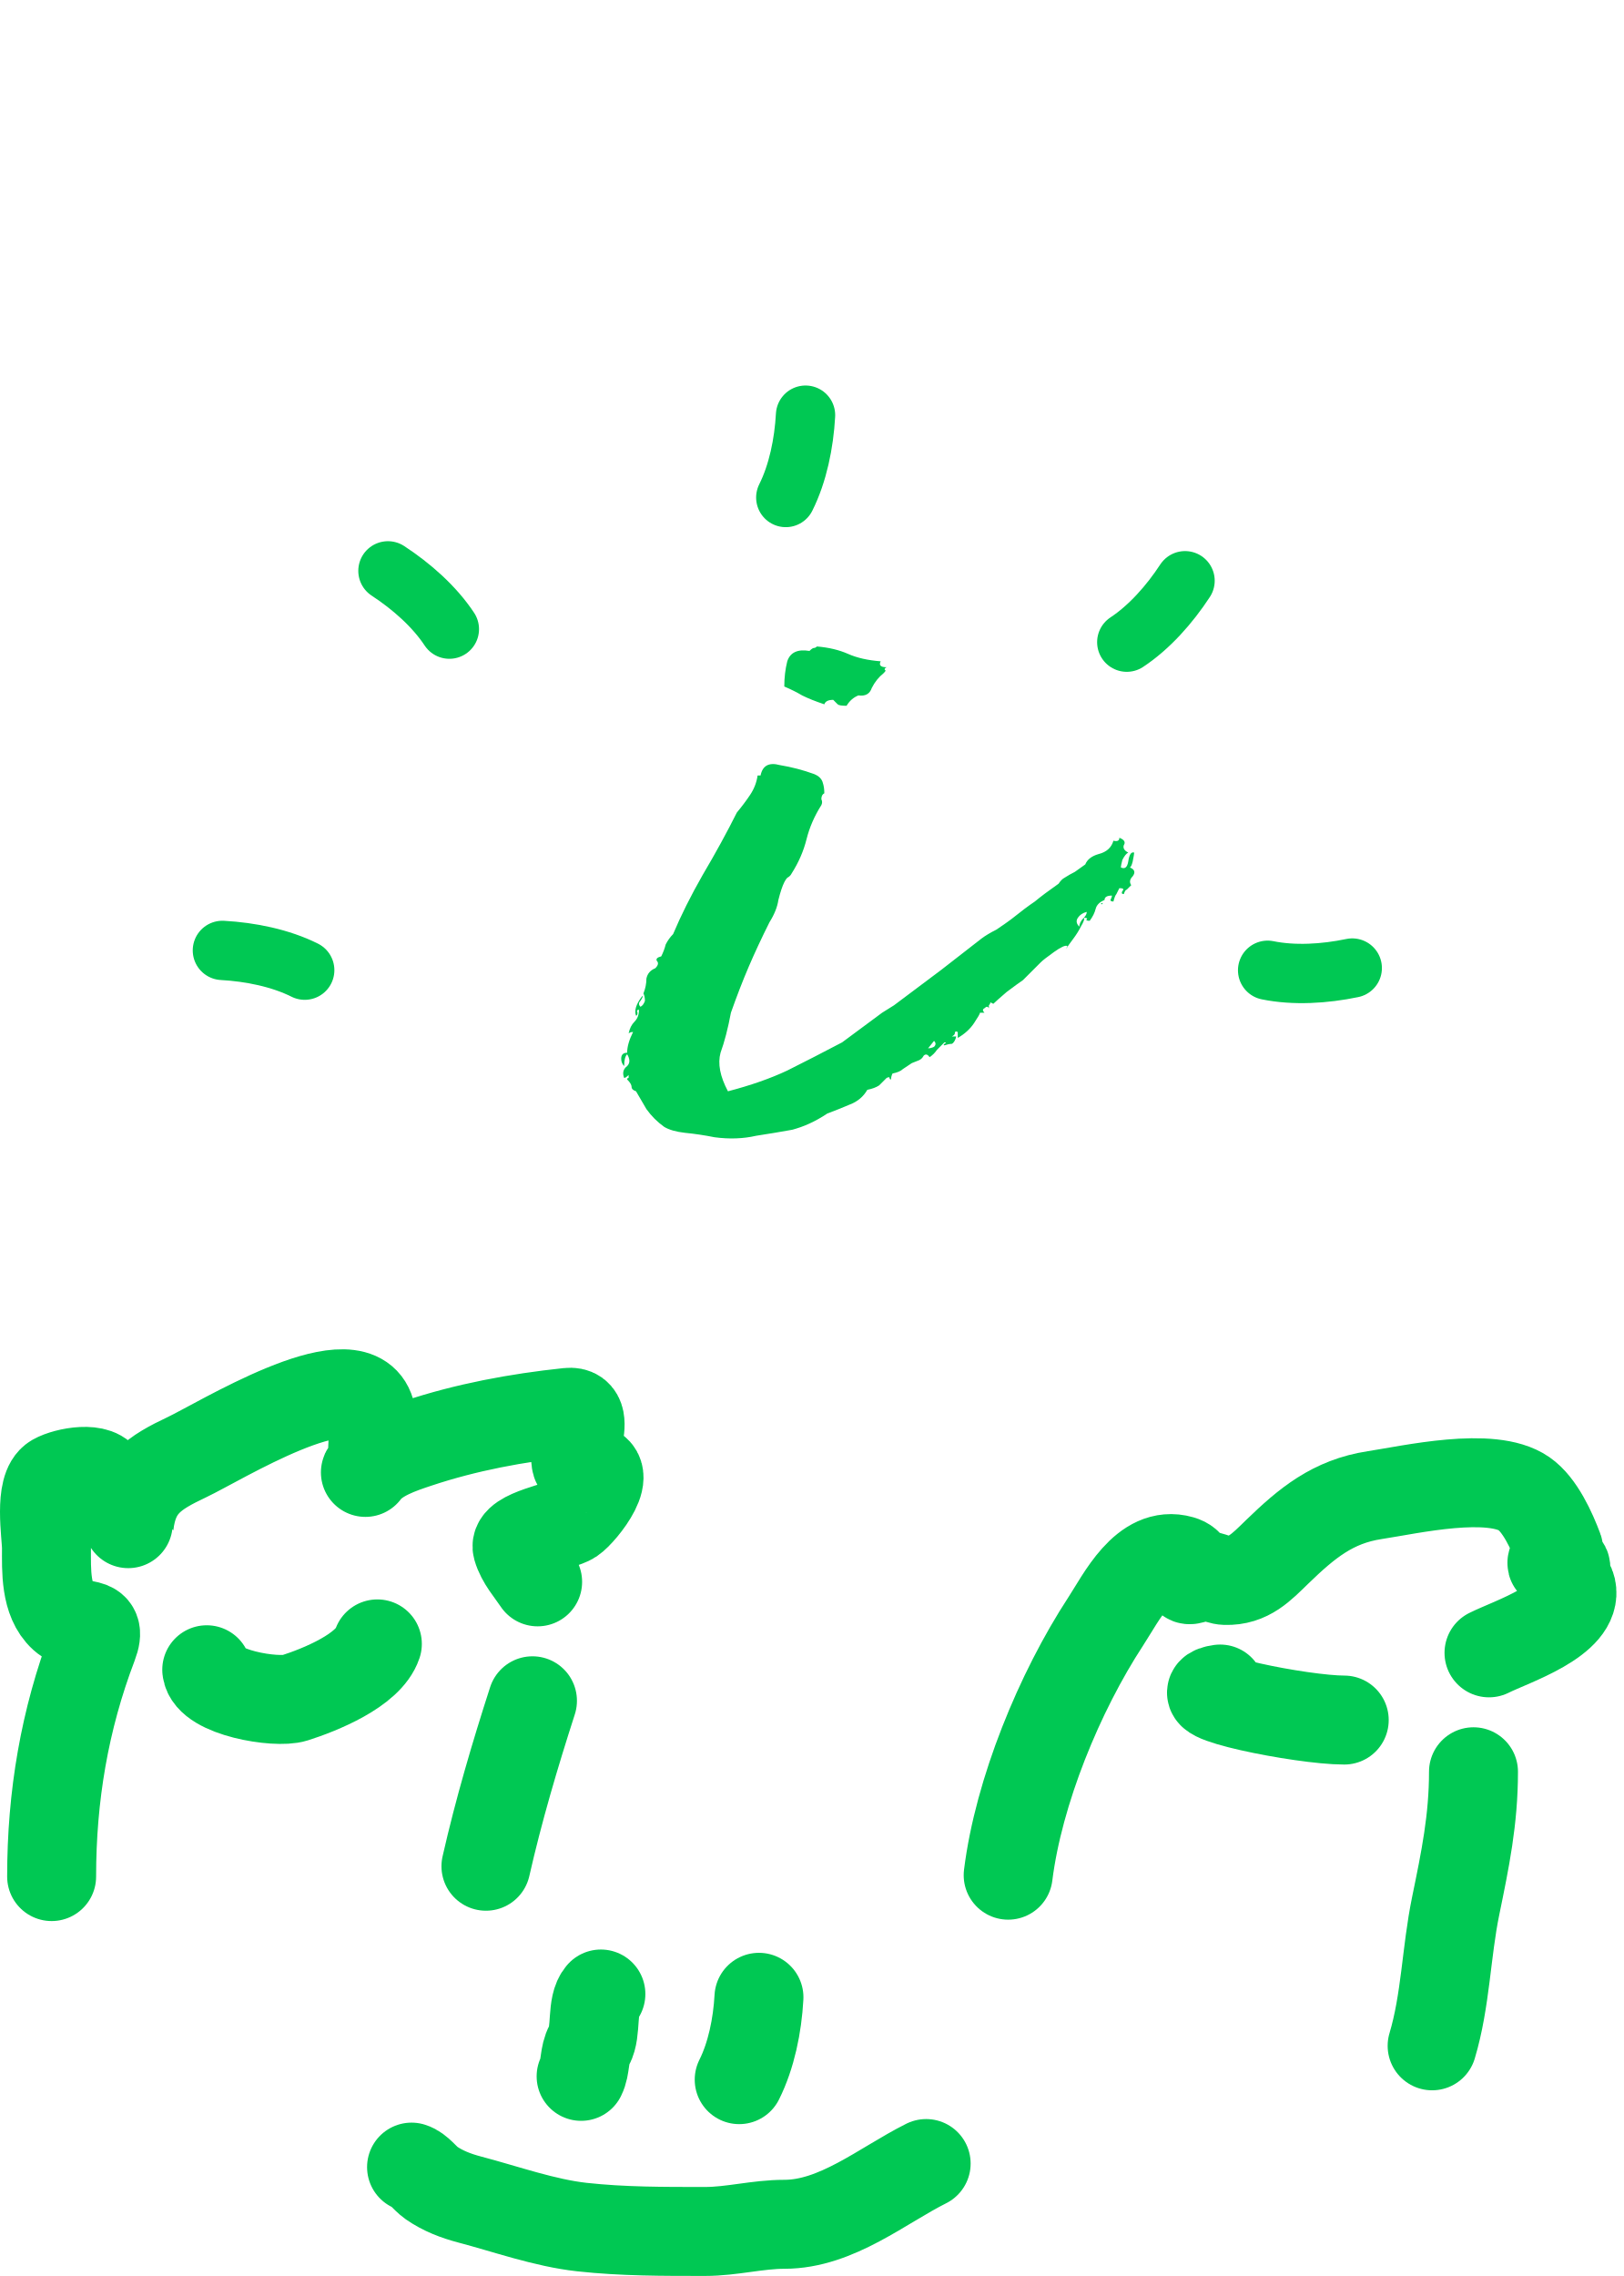
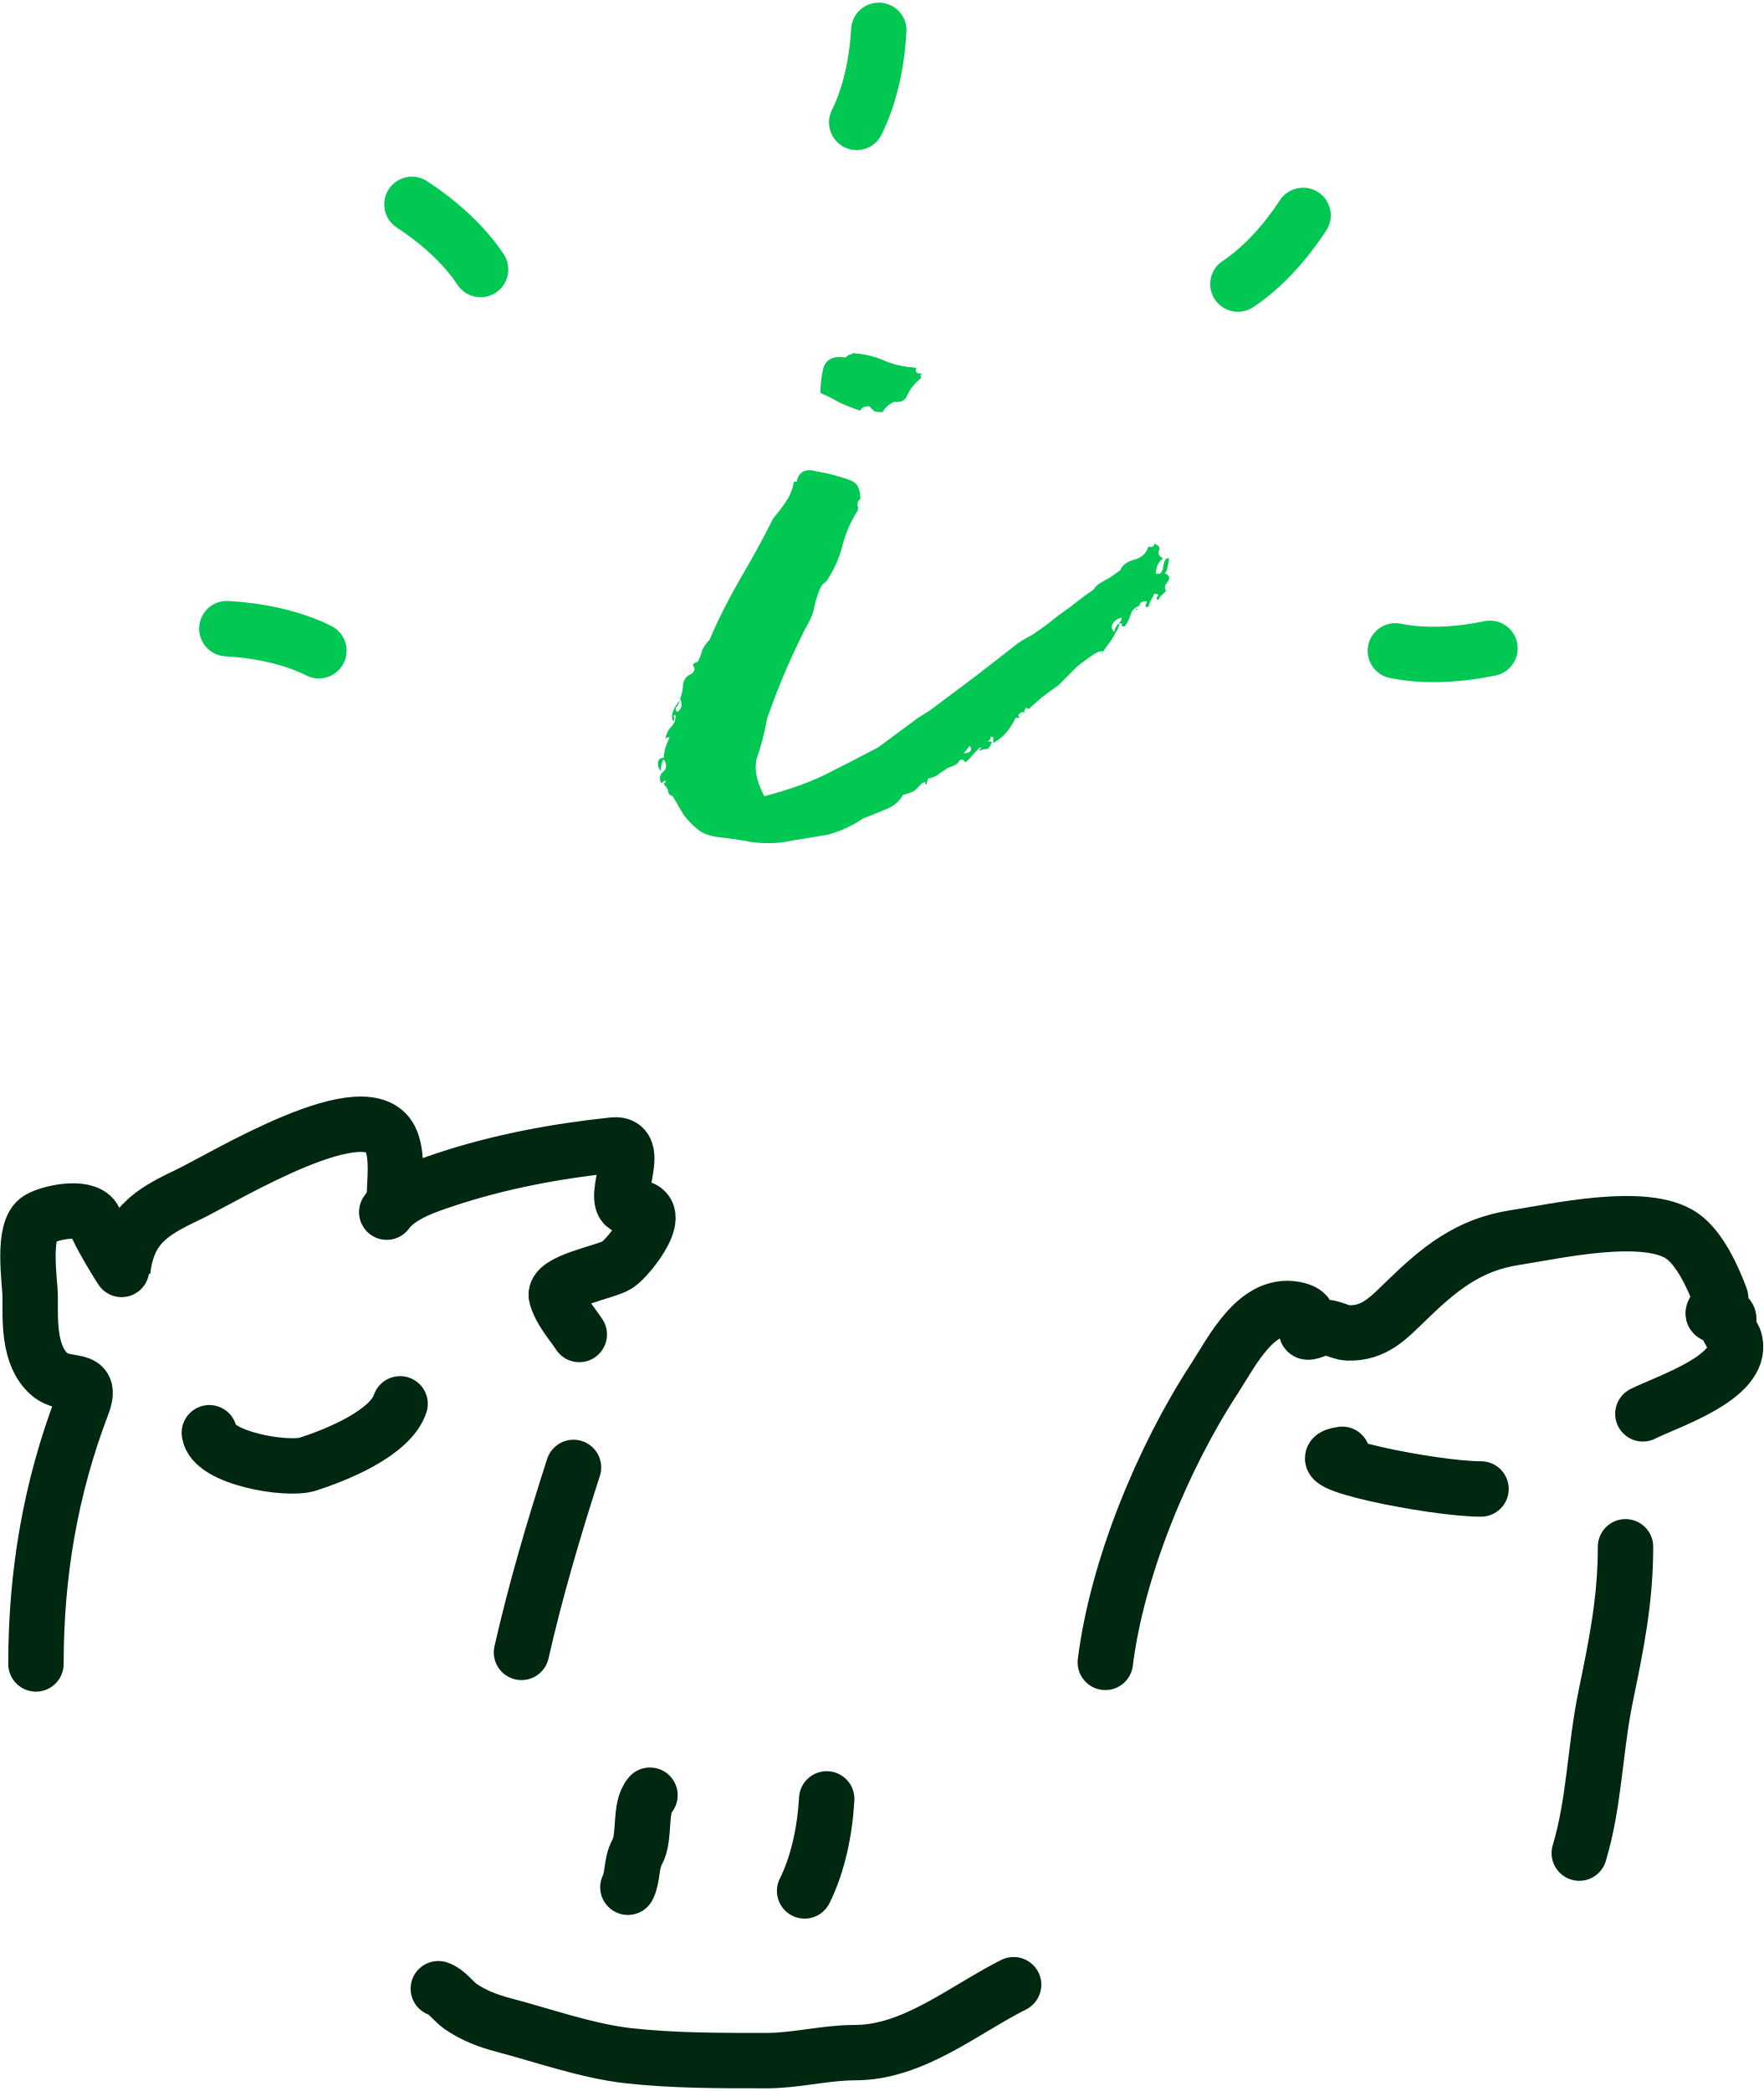
- <svg xmlns="http://www.w3.org/2000/svg" width="219" height="307" viewBox="0 0 219 307" fill="none">
-   <path d="M81.058 268.964C79.727 270.462 80.532 273.998 79.503 275.85C78.758 277.191 79.03 278.795 78.392 280.071" stroke="#00C853" stroke-width="12" stroke-linecap="round" />
-   <path d="M102.382 269.408C102.171 273.219 101.346 277.256 99.717 280.515" stroke="#00C853" stroke-width="12" stroke-linecap="round" />
-   <path d="M108.666 56C108.454 59.81 107.63 63.847 106 67.107" stroke="#00C853" stroke-width="8" stroke-linecap="round" />
-   <path d="M30 128.196C33.81 128.408 37.847 129.232 41.107 130.862" stroke="#00C853" stroke-width="8" stroke-linecap="round" />
-   <path d="M159.862 78.333C157.773 81.527 155.041 84.611 152 86.619" stroke="#00C853" stroke-width="8" stroke-linecap="round" />
-   <path d="M52.333 77C55.527 79.088 58.611 81.821 60.619 84.862" stroke="#00C853" stroke-width="8" stroke-linecap="round" />
-   <path d="M182.418 130.575C178.683 131.356 174.57 131.605 171 130.875" stroke="#00C853" stroke-width="8" stroke-linecap="round" />
-   <path d="M55.517 292.313C56.51 292.611 57.324 293.84 58.169 294.429C59.735 295.52 61.504 296.196 63.337 296.679C68.217 297.963 73.491 299.851 78.496 300.401C84.033 301.01 89.568 300.991 95.128 300.991C98.715 300.991 102.193 300.026 105.814 300.026C112.859 300.026 119.041 294.779 124.937 291.831" stroke="#00C853" stroke-width="12" stroke-linecap="round" />
-   <path d="M136 252.936C137.41 241.653 142.905 228.27 149.174 218.683C151.246 215.514 154.363 209.011 159.326 210.429C162.24 211.262 158.33 214.183 161.806 212.638C162.916 212.144 164.143 213.147 165.293 213.18C168.456 213.273 170.157 211.388 172.307 209.306C176.273 205.464 179.791 202.534 185.442 201.672C190.281 200.934 201.176 198.422 205.591 201.479C207.748 202.972 209.344 206.526 210.241 208.918C210.476 209.546 209.098 210.643 209.388 210.933C209.828 211.372 211.597 210.648 211.171 211.785C210.8 212.774 211.758 213.205 211.985 214.227C212.944 218.544 203.929 221.412 200.864 222.945" stroke="#00C853" stroke-width="12" stroke-linecap="round" />
-   <path d="M164.596 227.827C158.902 228.641 175.584 232.012 181.335 232.012" stroke="#00C853" stroke-width="12" stroke-linecap="round" />
-   <path d="M198.772 238.986C198.772 245.432 197.66 250.814 196.369 257.082C195.082 263.332 195.023 269.849 193.192 275.952" stroke="#00C853" stroke-width="12" stroke-linecap="round" />
-   <path d="M6.965 253.124C6.965 242.326 8.695 232 12.545 221.894C14.006 218.057 10.614 220.004 8.515 218.096C6.071 215.875 6.268 211.725 6.268 208.797C6.268 207.063 5.192 200.654 7.352 199.42C8.896 198.538 13.474 197.682 14.095 199.73C14.515 201.116 17.417 205.778 17.427 205.697C18.058 200.331 20.788 198.65 25.215 196.553C29.598 194.477 47.323 183.489 49.859 190.082C50.625 192.073 50.256 194.768 50.208 196.863C50.193 197.504 48.932 199.08 49.316 198.567C50.862 196.506 54.009 195.466 56.33 194.693C62.898 192.503 69.757 191.237 76.634 190.508C80.633 190.084 75.562 198.205 78.803 198.025C83.566 197.76 78.544 204.023 77.137 204.961C75.786 205.861 69.234 206.902 69.775 208.797C70.261 210.496 71.562 211.922 72.526 213.369" stroke="#00C853" stroke-width="12" stroke-linecap="round" />
-   <path d="M71.829 229.411C69.45 236.785 67.268 244.178 65.552 251.729" stroke="#00C853" stroke-width="12" stroke-linecap="round" />
-   <path d="M27.889 225.226C28.231 228.303 37.26 229.814 39.745 229.023C43.132 227.946 49.715 225.307 50.905 221.739" stroke="#00C853" stroke-width="12" stroke-linecap="round" />
-   <path d="M86.4 135.8C86.667 135.667 86.867 135.4 87 135C87 134.6 86.933 134.267 86.8 134C87.067 133.333 87.2 132.667 87.2 132C87.333 131.333 87.733 130.867 88.4 130.6C88.8 130.2 88.867 129.867 88.6 129.6C88.467 129.333 88.667 129.133 89.2 129C89.467 128.467 89.667 127.933 89.8 127.4C90.067 126.867 90.4 126.4 90.8 126C91.867 123.467 93.2 120.8 94.8 118C96.533 115.067 98.067 112.267 99.4 109.6C100.067 108.8 100.667 108 101.2 107.2C101.733 106.4 102.067 105.533 102.2 104.6H102.6C102.867 103.267 103.733 102.8 105.2 103.2C106.8 103.467 108.333 103.867 109.8 104.4C110.467 104.667 110.867 105.067 111 105.6C111.133 106 111.2 106.467 111.2 107C110.933 107.133 110.8 107.4 110.8 107.8C110.933 108.067 110.933 108.333 110.8 108.6C109.867 110.067 109.2 111.6 108.8 113.2C108.4 114.8 107.733 116.333 106.8 117.8C106.667 118.067 106.467 118.267 106.2 118.4C106.067 118.533 105.933 118.733 105.8 119C105.533 119.533 105.267 120.333 105 121.4C104.867 122.333 104.467 123.333 103.8 124.4C102.733 126.533 101.8 128.533 101 130.4C100.2 132.267 99.4 134.333 98.6 136.6C98.2 138.733 97.733 140.533 97.2 142C96.8 143.467 97.133 145.2 98.2 147.2C101.267 146.4 103.933 145.467 106.2 144.4C108.6 143.2 111.067 141.933 113.6 140.6L119 136.6L120.6 135.6L127 130.8L132.4 126.6C132.933 126.2 133.6 125.8 134.4 125.4C135.2 124.867 135.867 124.4 136.4 124C137.733 122.933 138.8 122.133 139.6 121.6C140.4 120.933 141.467 120.133 142.8 119.2C143.067 118.8 143.333 118.533 143.6 118.4C144 118.133 144.467 117.867 145 117.6L146.4 116.6C146.667 115.933 147.267 115.467 148.2 115.2C149.267 114.933 149.933 114.333 150.2 113.4C150.733 113.533 151 113.4 151 113C151.667 113.267 151.867 113.6 151.6 114C151.467 114.4 151.667 114.733 152.2 115C151.933 115.133 151.667 115.467 151.4 116C151.267 116.533 151.2 116.867 151.2 117C151.733 117.267 152.067 117 152.2 116.2C152.333 115.267 152.6 114.867 153 115C153 115.133 152.933 115.533 152.8 116.2C152.667 116.733 152.533 117 152.4 117C153.067 117.267 153.2 117.667 152.8 118.2C152.4 118.6 152.333 119 152.6 119.4C152.333 119.667 152.133 119.867 152 120C151.867 120 151.733 120.2 151.6 120.6C151.333 120.6 151.267 120.467 151.4 120.2C151.667 119.933 151.533 119.8 151 119.8C150.867 120.067 150.733 120.333 150.6 120.6C150.467 120.733 150.333 121.067 150.2 121.6C149.933 121.6 149.8 121.533 149.8 121.4C149.933 121.133 150 120.933 150 120.8C149.333 120.8 149 121 149 121.4C148.333 121.667 147.933 122.067 147.8 122.6C147.667 123.133 147.4 123.667 147 124.2C146.6 124.2 146.467 124.133 146.6 124C146.733 123.867 146.6 123.8 146.2 123.8C146.333 123.933 146.2 124.333 145.8 125C145.533 125.533 145.2 126.067 144.8 126.6C144.4 127.133 144.067 127.6 143.8 128C143.667 128.267 143.733 128.133 144 127.6C143.733 127.467 143.133 127.733 142.2 128.4C141.267 129.067 140.667 129.533 140.4 129.8L138 132.2C137.6 132.467 136.867 133 135.8 133.8C134.867 134.6 134.267 135.133 134 135.4C134 135.4 133.867 135.333 133.6 135.2C133.6 135.333 133.533 135.467 133.4 135.6C133.4 135.6 133.4 135.733 133.4 136C133.267 135.733 133.067 135.733 132.8 136C132.533 136.133 132.533 136.333 132.8 136.6H132.2C132.2 136.733 131.933 137.2 131.4 138C130.867 138.8 130.133 139.467 129.2 140V139.2C128.933 139.067 128.8 139.133 128.8 139.4C128.8 139.533 128.667 139.667 128.4 139.8H129C128.867 140.333 128.667 140.667 128.4 140.8C128.133 140.8 127.8 140.867 127.4 141C127.267 141 127.267 140.933 127.4 140.8C127.667 140.667 127.667 140.6 127.4 140.6C127.133 140.867 126.8 141.2 126.4 141.6C126.133 142 125.8 142.333 125.4 142.6C125.133 142.2 124.867 142.133 124.6 142.4C124.467 142.667 124.267 142.867 124 143C124 143 123.667 143.133 123 143.4C122.6 143.667 122.2 143.933 121.8 144.2C121.533 144.467 121.067 144.667 120.4 144.8C120.267 145.067 120.2 145.333 120.2 145.6C120.067 145.6 120 145.533 120 145.4C120 145.267 119.867 145.267 119.6 145.4C119.333 145.667 119 146 118.6 146.4C118.2 146.667 117.667 146.867 117 147C116.467 147.933 115.667 148.6 114.6 149C113.667 149.4 112.667 149.8 111.6 150.2C110 151.267 108.4 152 106.8 152.4C105.333 152.667 103.733 152.933 102 153.2C100.267 153.6 98.4 153.667 96.4 153.4C95.067 153.133 93.733 152.933 92.4 152.8C91.2 152.667 90.267 152.4 89.6 152C88.667 151.333 87.867 150.533 87.2 149.6C86.667 148.667 86.2 147.867 85.8 147.2C85.4 147.067 85.2 146.867 85.2 146.6C85.2 146.333 85 146 84.6 145.6C84.6 145.467 84.667 145.4 84.8 145.4C84.8 145.4 84.8 145.267 84.8 145C84.533 145.267 84.333 145.4 84.2 145.4C83.933 144.733 84.067 144.2 84.6 143.8C85 143.4 85 142.867 84.6 142.2C84.333 142.467 84.2 143 84.2 143.8C83.933 143.533 83.8 143.2 83.8 142.8C83.8 142.267 84.067 142 84.6 142C84.6 141.2 84.867 140.267 85.4 139.2C85.133 139.2 84.933 139.267 84.8 139.4C84.933 138.733 85.2 138.2 85.6 137.8C86 137.4 86.2 136.867 86.2 136.2C85.933 136.2 85.867 136.333 86 136.6C86 136.867 85.933 137 85.8 137C85.533 136.333 85.8 135.467 86.6 134.4C86.733 134.4 86.8 134.267 86.8 134C86.8 134.267 86.667 134.6 86.4 135C86.133 135.267 86.133 135.533 86.4 135.8ZM119.6 90C119.333 90.133 119.267 90.267 119.4 90.4C119.533 90.4 119.467 90.533 119.2 90.8C118.533 91.333 118 92 117.6 92.8C117.333 93.6 116.733 93.933 115.8 93.8C115.133 94.067 114.6 94.533 114.2 95.2C113.533 95.2 113.133 95.133 113 95C112.867 94.867 112.667 94.667 112.4 94.4C111.733 94.4 111.333 94.6 111.2 95C110 94.6 109 94.2 108.2 93.8C107.533 93.4 106.733 93 105.8 92.6C105.8 91.4 105.933 90.267 106.2 89.2C106.6 88 107.6 87.533 109.2 87.8C109.467 87.533 109.667 87.4 109.8 87.4C109.933 87.4 110.067 87.333 110.2 87.2C111.8 87.333 113.2 87.667 114.4 88.2C115.6 88.733 117.067 89.067 118.8 89.2C118.533 89.733 118.8 90 119.6 90ZM146.6 123C146.067 123.133 145.667 123.4 145.4 123.8C145.133 124.2 145.2 124.6 145.6 125C145.6 124.6 145.8 124.2 146.2 123.8C146.467 123.533 146.6 123.267 146.6 123ZM125.2 141.4C125.467 141.4 125.733 141.333 126 141.2C126.267 140.933 126.267 140.667 126 140.4L125.2 141.4ZM148.6 122C148.467 121.867 148.533 121.8 148.8 121.8L148.6 122Z" fill="#00C853" />
+ <svg xmlns="http://www.w3.org/2000/svg" width="382" height="453" viewBox="0 0 382 453" fill="none">
+   <path d="M140.811 388.919C138.422 391.608 139.867 397.957 138.02 401.282C136.682 403.689 137.171 406.57 136.026 408.86" stroke="#002811" stroke-width="12" stroke-linecap="round" />
+   <path d="M179.097 389.717C178.717 396.558 177.237 403.806 174.311 409.657" stroke="#002811" stroke-width="12" stroke-linecap="round" />
+   <path d="M190.377 6.572C189.997 13.412 188.518 20.66 185.592 26.512" stroke="#00C853" stroke-width="12" stroke-linecap="round" />
+   <path d="M49.144 136.19C55.985 136.57 63.233 138.05 69.085 140.976" stroke="#00C853" stroke-width="12" stroke-linecap="round" />
+   <path d="M282.293 46.667C278.544 52.401 273.638 57.938 268.178 61.543" stroke="#00C853" stroke-width="12" stroke-linecap="round" />
+   <path d="M89.24 44.274C94.974 48.024 100.511 52.929 104.116 58.389" stroke="#00C853" stroke-width="12" stroke-linecap="round" />
+   <path d="M322.79 140.46C316.084 141.864 308.7 142.31 302.29 140.999" stroke="#00C853" stroke-width="12" stroke-linecap="round" />
+   <path d="M94.957 430.839C96.739 431.374 98.201 433.581 99.717 434.638C102.529 436.597 105.705 437.81 108.997 438.677C117.757 440.982 127.226 444.372 136.213 445.361C146.152 446.454 156.09 446.418 166.073 446.418C172.513 446.418 178.756 444.687 185.258 444.687C197.907 444.687 209.006 435.266 219.59 429.974" stroke="#002811" stroke-width="12" stroke-linecap="round" />
+   <path d="M239.453 360.142C241.985 339.886 251.85 315.859 263.105 298.646C266.825 292.956 272.42 281.282 281.332 283.828C286.563 285.323 279.543 290.567 285.784 287.793C287.777 286.907 289.98 288.707 292.045 288.767C297.723 288.934 300.777 285.549 304.636 281.811C311.757 274.913 318.073 269.654 328.219 268.106C336.906 266.781 356.467 262.271 364.394 267.758C368.266 270.439 371.131 276.821 372.742 281.115C373.165 282.243 370.69 284.211 371.211 284.732C372 285.521 375.177 284.221 374.411 286.263C373.746 288.038 375.465 288.812 375.872 290.646C377.595 298.398 361.409 303.547 355.907 306.298" stroke="#002811" stroke-width="12" stroke-linecap="round" />
+   <path d="M290.793 315.063C280.571 316.524 310.52 322.577 320.846 322.577" stroke="#002811" stroke-width="12" stroke-linecap="round" />
+   <path d="M352.15 335.098C352.15 346.671 350.154 356.333 347.837 367.586C345.527 378.807 345.42 390.508 342.133 401.465" stroke="#002811" stroke-width="12" stroke-linecap="round" />
+   <path d="M7.788 360.481C7.788 341.095 10.894 322.555 17.806 304.411C20.43 297.522 14.339 301.019 10.571 297.593C6.184 293.605 6.536 286.154 6.536 280.897C6.536 277.785 4.606 266.278 8.484 264.062C11.255 262.479 19.474 260.942 20.588 264.619C21.343 267.107 26.554 275.477 26.571 275.332C27.704 265.699 32.606 262.679 40.554 258.914C48.422 255.187 80.246 235.461 84.798 247.297C86.174 250.873 85.512 255.711 85.424 259.471C85.397 260.622 83.133 263.453 83.824 262.532C86.599 258.832 92.249 256.964 96.416 255.575C108.209 251.644 120.523 249.371 132.869 248.062C140.049 247.3 130.944 261.881 136.764 261.558C145.315 261.083 136.298 272.327 133.773 274.01C131.347 275.627 119.583 277.495 120.555 280.897C121.427 283.949 123.763 286.508 125.495 289.106" stroke="#002811" stroke-width="12" stroke-linecap="round" />
+   <path d="M146.7 154.252C147.127 154.038 147.447 153.612 147.66 152.972C147.66 152.332 147.553 151.798 147.34 151.372C147.767 150.305 147.98 149.238 147.98 148.172C148.193 147.105 148.833 146.358 149.9 145.932C150.54 145.292 150.647 144.758 150.22 144.332C150.007 143.905 150.327 143.585 151.18 143.372C151.607 142.518 151.927 141.665 152.14 140.812C152.567 139.958 153.1 139.212 153.74 138.572C155.447 134.518 157.58 130.252 160.14 125.772C162.913 121.078 165.367 116.598 167.5 112.332C168.567 111.052 169.527 109.772 170.38 108.492C171.233 107.212 171.767 105.825 171.98 104.332H172.62C173.047 102.198 174.433 101.452 176.78 102.092C179.34 102.518 181.793 103.158 184.14 104.012C185.207 104.438 185.847 105.078 186.06 105.932C186.273 106.572 186.38 107.318 186.38 108.172C185.953 108.385 185.74 108.812 185.74 109.452C185.953 109.878 185.953 110.305 185.74 110.732C184.247 113.078 183.18 115.532 182.54 118.092C181.9 120.652 180.833 123.105 179.34 125.452C179.127 125.878 178.807 126.198 178.38 126.412C178.167 126.625 177.953 126.945 177.74 127.372C177.313 128.225 176.887 129.505 176.46 131.212C176.247 132.705 175.607 134.305 174.54 136.012C172.833 139.425 171.34 142.625 170.06 145.612C168.78 148.598 167.5 151.905 166.22 155.532C165.58 158.945 164.833 161.825 163.98 164.172C163.34 166.518 163.873 169.292 165.58 172.492C170.487 171.212 174.753 169.718 178.38 168.012C182.22 166.092 186.167 164.065 190.22 161.932L198.86 155.532L201.42 153.932L211.66 146.252L220.3 139.532C221.153 138.892 222.22 138.252 223.5 137.612C224.78 136.758 225.847 136.012 226.7 135.372C228.833 133.665 230.54 132.385 231.82 131.532C233.1 130.465 234.807 129.185 236.94 127.692C237.367 127.052 237.793 126.625 238.22 126.412C238.86 125.985 239.607 125.558 240.46 125.132L242.7 123.532C243.127 122.465 244.087 121.718 245.58 121.292C247.287 120.865 248.353 119.905 248.78 118.412C249.633 118.625 250.06 118.412 250.06 117.772C251.127 118.198 251.447 118.732 251.02 119.372C250.807 120.012 251.127 120.545 251.98 120.972C251.553 121.185 251.127 121.718 250.7 122.572C250.487 123.425 250.38 123.958 250.38 124.172C251.233 124.598 251.767 124.172 251.98 122.892C252.193 121.398 252.62 120.758 253.26 120.972C253.26 121.185 253.153 121.825 252.94 122.892C252.727 123.745 252.513 124.172 252.3 124.172C253.367 124.598 253.58 125.238 252.94 126.092C252.3 126.732 252.193 127.372 252.62 128.012C252.193 128.438 251.873 128.758 251.66 128.972C251.447 128.972 251.233 129.292 251.02 129.932C250.593 129.932 250.487 129.718 250.7 129.292C251.127 128.865 250.913 128.652 250.06 128.652C249.847 129.078 249.633 129.505 249.42 129.932C249.207 130.145 248.993 130.678 248.78 131.532C248.353 131.532 248.14 131.425 248.14 131.212C248.353 130.785 248.46 130.465 248.46 130.252C247.393 130.252 246.86 130.572 246.86 131.212C245.793 131.638 245.153 132.278 244.94 133.132C244.727 133.985 244.3 134.838 243.66 135.692C243.02 135.692 242.807 135.585 243.02 135.372C243.233 135.158 243.02 135.052 242.38 135.052C242.593 135.265 242.38 135.905 241.74 136.972C241.313 137.825 240.78 138.678 240.14 139.532C239.5 140.385 238.967 141.132 238.54 141.772C238.327 142.198 238.433 141.985 238.86 141.132C238.433 140.918 237.473 141.345 235.98 142.412C234.487 143.478 233.527 144.225 233.1 144.652L229.26 148.492C228.62 148.918 227.447 149.772 225.74 151.052C224.247 152.332 223.287 153.185 222.86 153.612C222.86 153.612 222.647 153.505 222.22 153.292C222.22 153.505 222.113 153.718 221.9 153.932C221.9 153.932 221.9 154.145 221.9 154.572C221.687 154.145 221.367 154.145 220.94 154.572C220.513 154.785 220.513 155.105 220.94 155.532H219.98C219.98 155.745 219.553 156.492 218.7 157.772C217.847 159.052 216.673 160.118 215.18 160.972V159.692C214.753 159.478 214.54 159.585 214.54 160.012C214.54 160.225 214.327 160.438 213.9 160.652H214.86C214.647 161.505 214.327 162.038 213.9 162.252C213.473 162.252 212.94 162.358 212.3 162.572C212.087 162.572 212.087 162.465 212.3 162.252C212.727 162.038 212.727 161.932 212.3 161.932C211.873 162.358 211.34 162.892 210.7 163.532C210.273 164.172 209.74 164.705 209.1 165.132C208.673 164.492 208.247 164.385 207.82 164.812C207.607 165.238 207.287 165.558 206.86 165.772C206.86 165.772 206.327 165.985 205.26 166.412C204.62 166.838 203.98 167.265 203.34 167.692C202.913 168.118 202.167 168.438 201.1 168.652C200.887 169.078 200.78 169.505 200.78 169.932C200.567 169.932 200.46 169.825 200.46 169.612C200.46 169.398 200.247 169.398 199.82 169.612C199.393 170.038 198.86 170.572 198.22 171.212C197.58 171.638 196.727 171.958 195.66 172.172C194.807 173.665 193.527 174.732 191.82 175.372C190.327 176.012 188.727 176.652 187.02 177.292C184.46 178.998 181.9 180.172 179.34 180.812C176.993 181.238 174.433 181.665 171.66 182.092C168.887 182.732 165.9 182.838 162.7 182.412C160.567 181.985 158.433 181.665 156.3 181.452C154.38 181.238 152.887 180.812 151.82 180.172C150.327 179.105 149.047 177.825 147.98 176.332C147.127 174.838 146.38 173.558 145.74 172.492C145.1 172.278 144.78 171.958 144.78 171.532C144.78 171.105 144.46 170.572 143.82 169.932C143.82 169.718 143.927 169.612 144.14 169.612C144.14 169.612 144.14 169.398 144.14 168.972C143.713 169.398 143.393 169.612 143.18 169.612C142.753 168.545 142.967 167.692 143.82 167.052C144.46 166.412 144.46 165.558 143.82 164.492C143.393 164.918 143.18 165.772 143.18 167.052C142.753 166.625 142.54 166.092 142.54 165.452C142.54 164.598 142.967 164.172 143.82 164.172C143.82 162.892 144.247 161.398 145.1 159.692C144.673 159.692 144.353 159.798 144.14 160.012C144.353 158.945 144.78 158.092 145.42 157.452C146.06 156.812 146.38 155.958 146.38 154.892C145.953 154.892 145.847 155.105 146.06 155.532C146.06 155.958 145.953 156.172 145.74 156.172C145.313 155.105 145.74 153.718 147.02 152.012C147.233 152.012 147.34 151.798 147.34 151.372C147.34 151.798 147.127 152.332 146.7 152.972C146.273 153.398 146.273 153.825 146.7 154.252ZM199.82 80.972C199.393 81.185 199.287 81.398 199.5 81.612C199.713 81.612 199.607 81.825 199.18 82.252C198.113 83.105 197.26 84.172 196.62 85.452C196.193 86.732 195.233 87.265 193.74 87.052C192.673 87.478 191.82 88.225 191.18 89.292C190.113 89.292 189.473 89.185 189.26 88.972C189.047 88.758 188.727 88.438 188.3 88.012C187.233 88.012 186.593 88.332 186.38 88.972C184.46 88.332 182.86 87.692 181.58 87.052C180.513 86.412 179.233 85.772 177.74 85.132C177.74 83.212 177.953 81.398 178.38 79.692C179.02 77.772 180.62 77.025 183.18 77.452C183.607 77.025 183.927 76.812 184.14 76.812C184.353 76.812 184.567 76.705 184.78 76.492C187.34 76.705 189.58 77.238 191.5 78.092C193.42 78.945 195.767 79.478 198.54 79.692C198.113 80.545 198.54 80.972 199.82 80.972ZM243.02 133.772C242.167 133.985 241.527 134.412 241.1 135.052C240.673 135.692 240.78 136.332 241.42 136.972C241.42 136.332 241.74 135.692 242.38 135.052C242.807 134.625 243.02 134.198 243.02 133.772ZM208.78 163.212C209.207 163.212 209.633 163.105 210.06 162.892C210.487 162.465 210.487 162.038 210.06 161.612L208.78 163.212ZM246.22 132.172C246.007 131.958 246.113 131.852 246.54 131.852L246.22 132.172Z" fill="#00C853" />
+   <path d="M124.242 317.906C119.972 331.146 116.054 344.42 112.973 357.977" stroke="#002811" stroke-width="12" stroke-linecap="round" />
+   <path d="M45.354 310.393C45.968 315.918 62.178 318.631 66.641 317.211C72.721 315.276 84.541 310.539 86.676 304.132" stroke="#002811" stroke-width="12" stroke-linecap="round" />
</svg>
